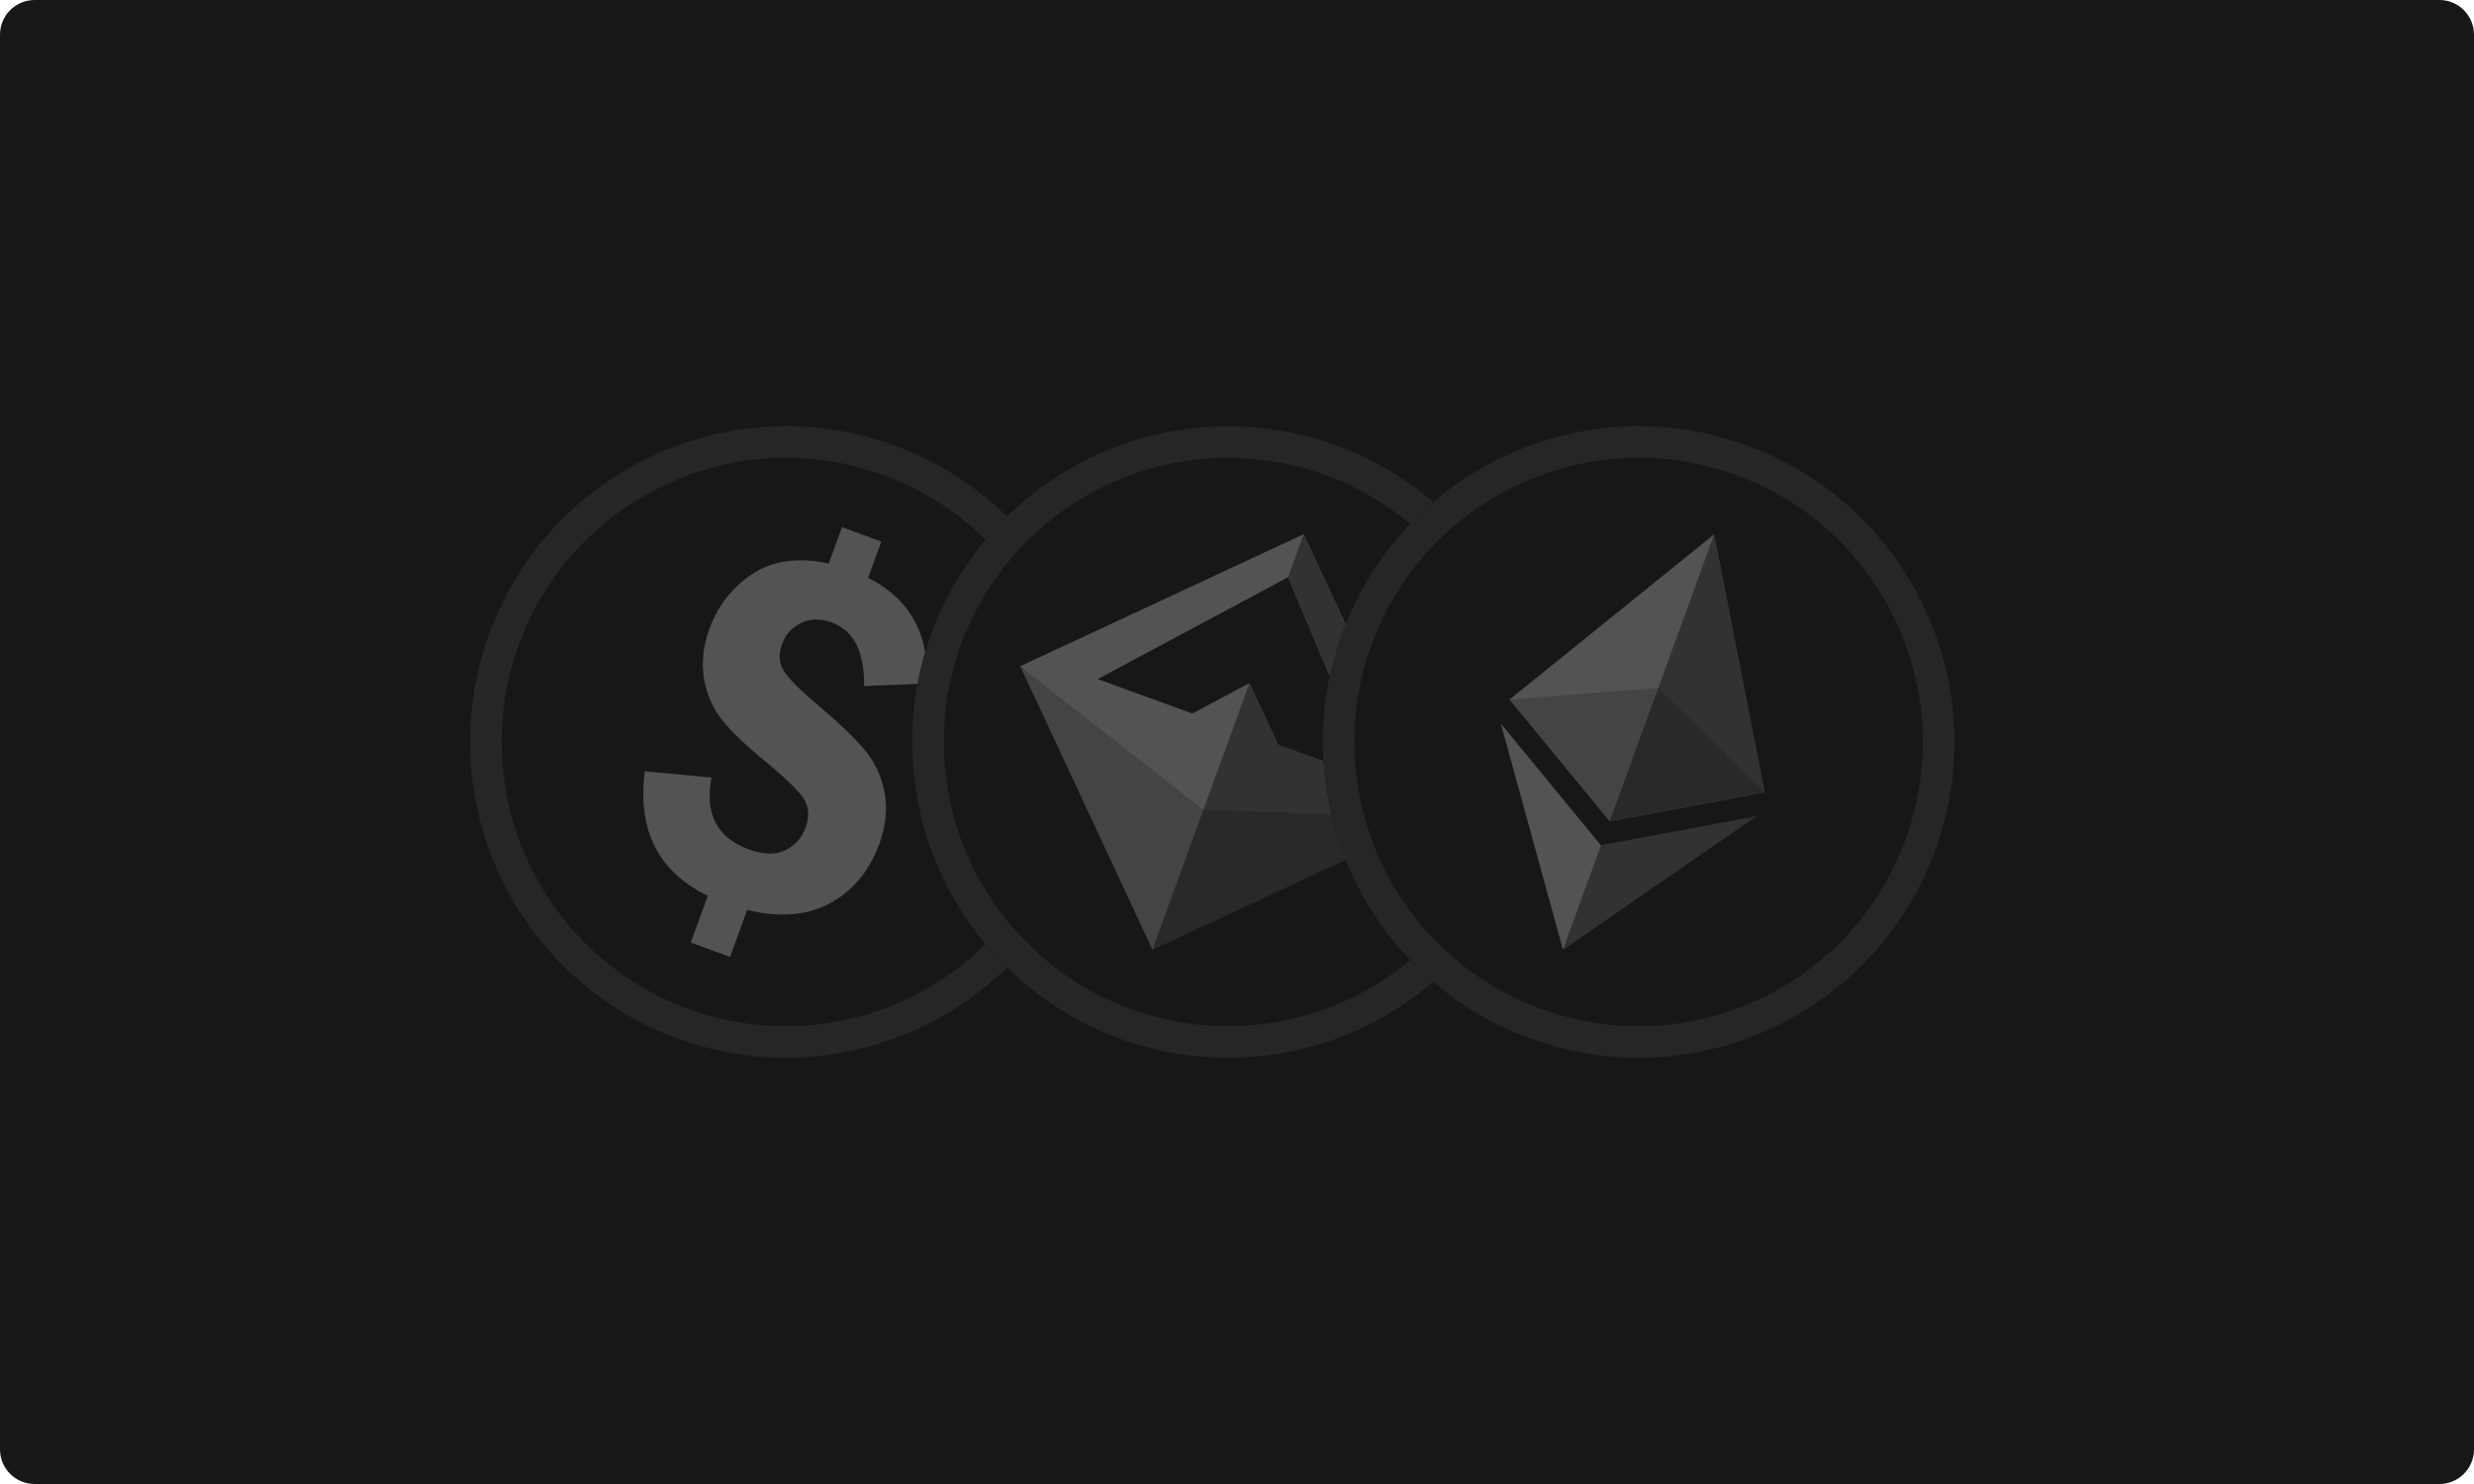
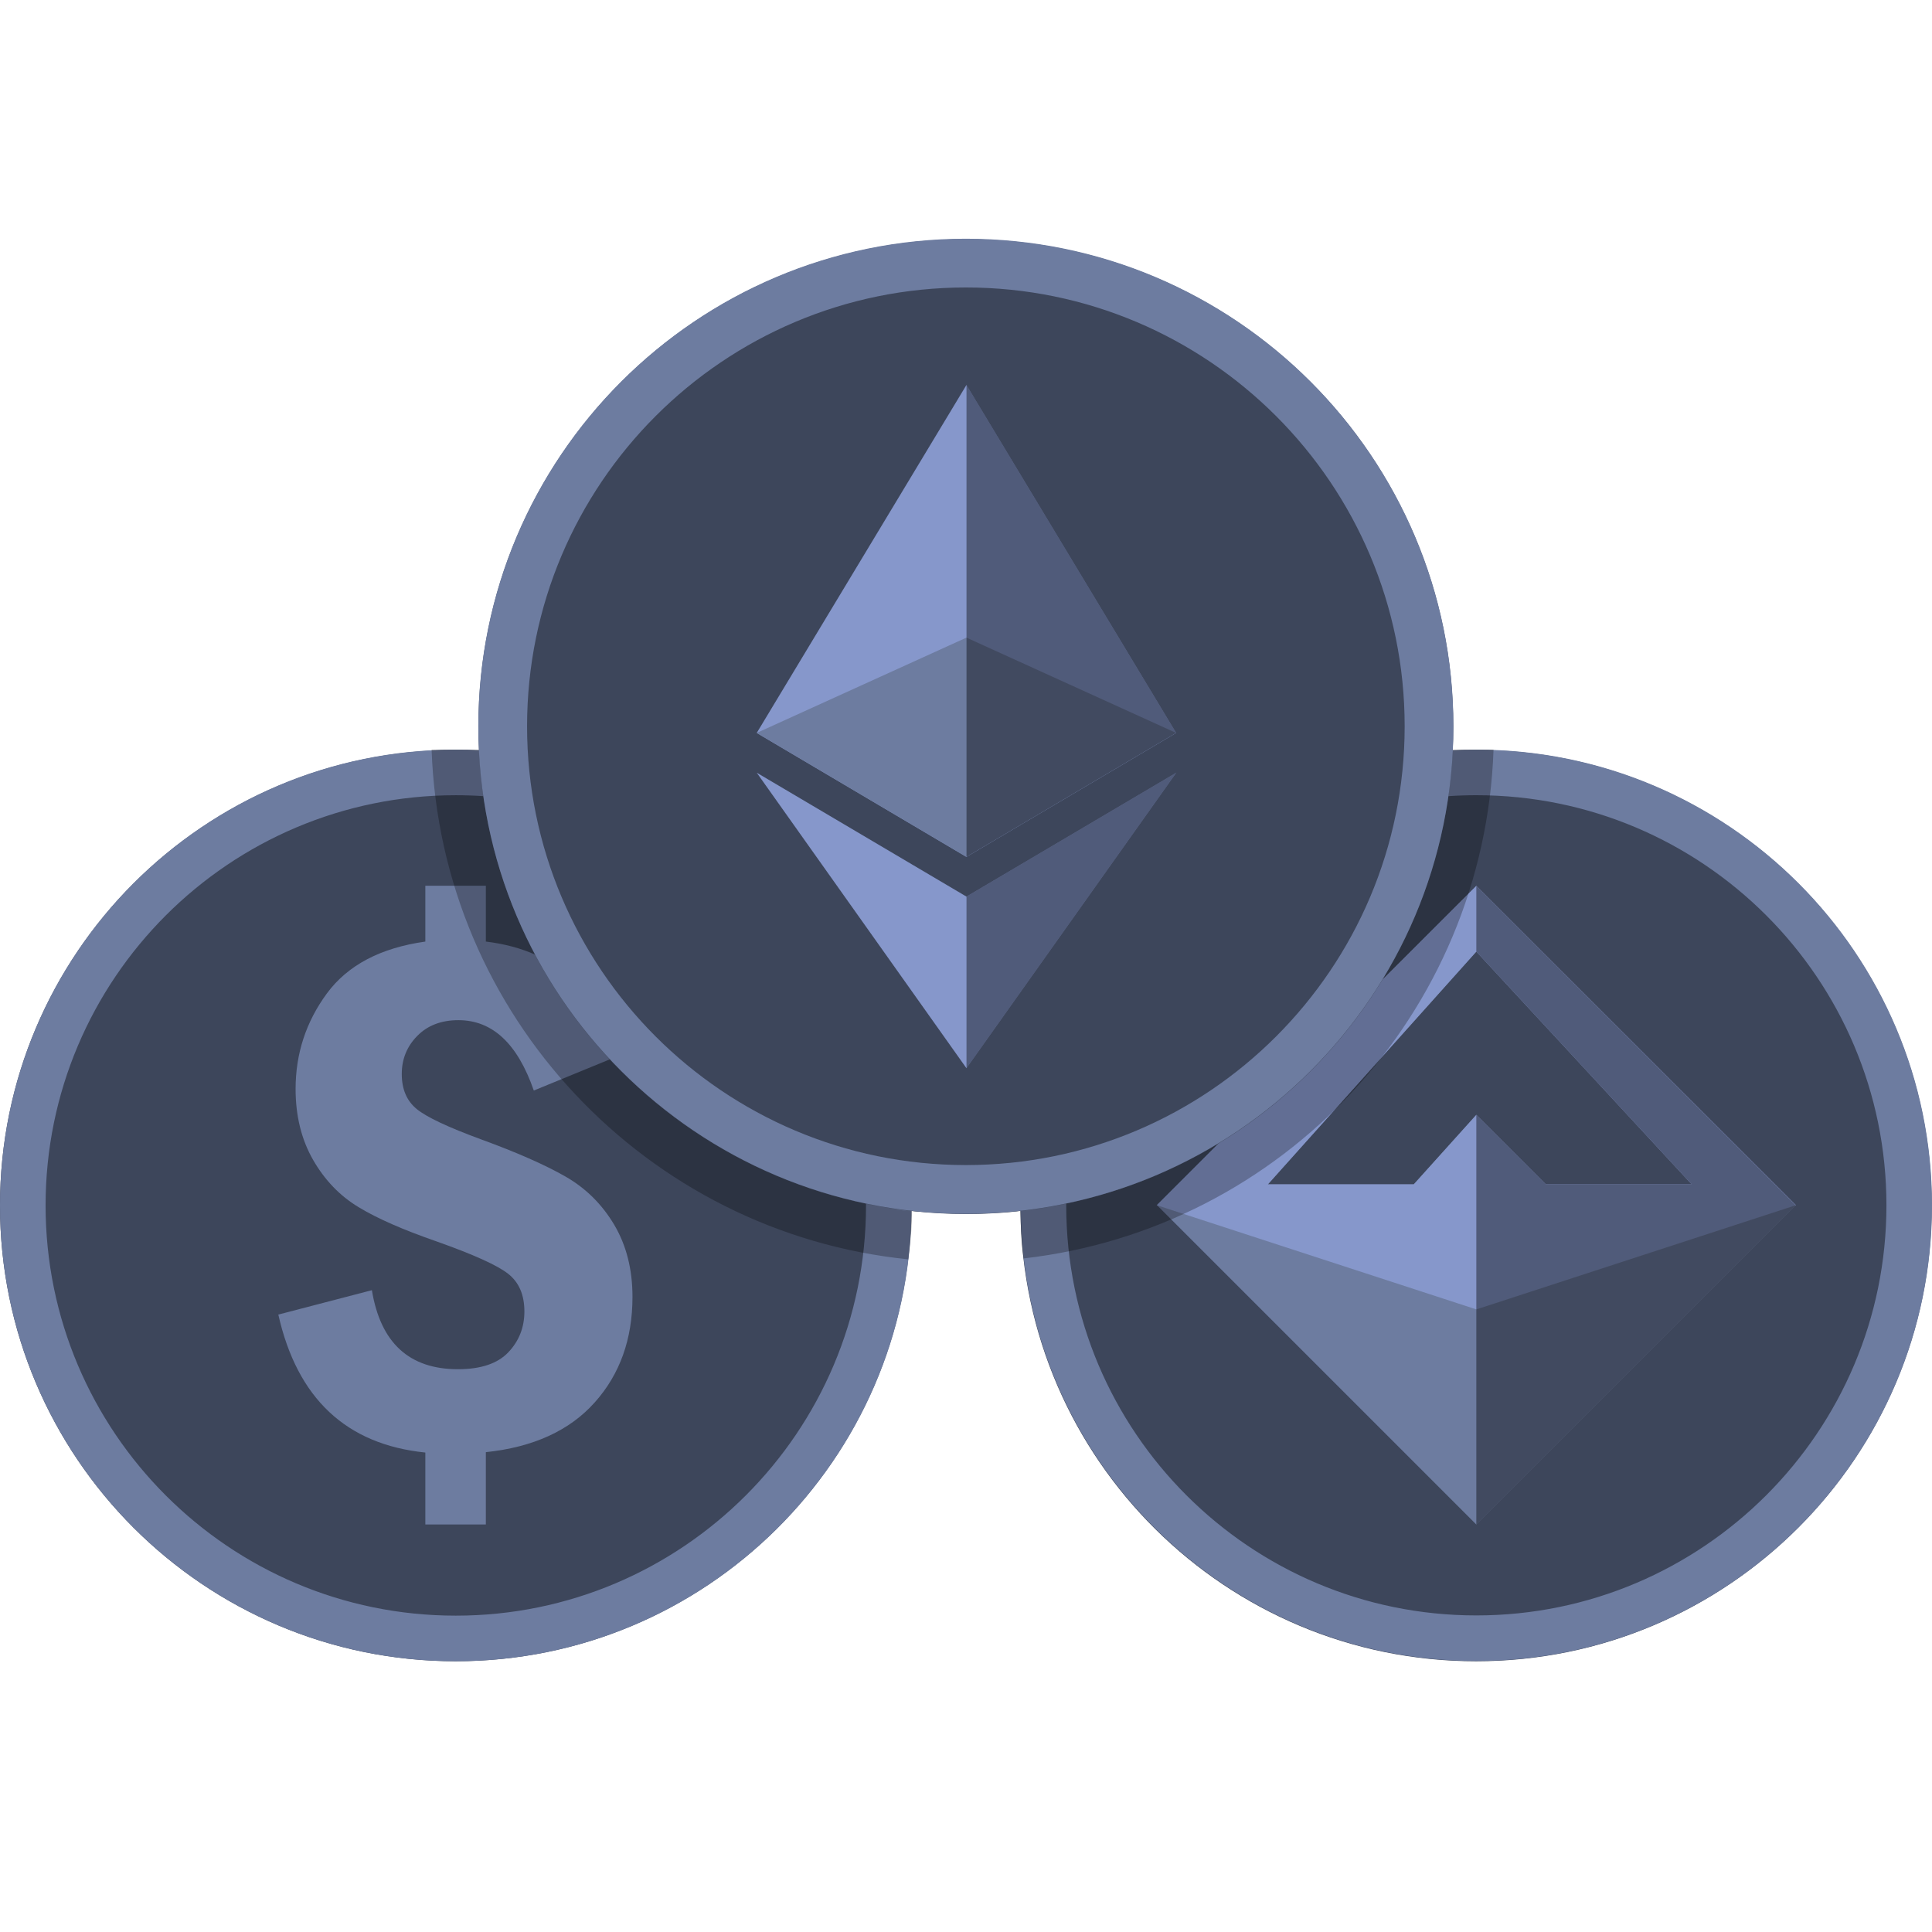
- <svg xmlns="http://www.w3.org/2000/svg" width="100%" height="100%" viewBox="0 0 500 300" version="1.1" xml:space="preserve" style="fill-rule:evenodd;clip-rule:evenodd;stroke-linejoin:round;stroke-miterlimit:1.414;">
-   <g transform="matrix(0.974556,0,0,0.914834,7.21512,10.1783)">
-     <path d="M505.65,-3.474C505.65,-7.7 502.435,-11.126 498.468,-11.126C441.042,-11.126 57.205,-11.126 -0.221,-11.126C-4.188,-11.126 -7.403,-7.7 -7.403,-3.474C-7.403,40.902 -7.403,264.775 -7.403,309.151C-7.403,313.377 -4.188,316.803 -0.221,316.803C57.205,316.803 441.042,316.803 498.468,316.803C502.435,316.803 505.65,313.377 505.65,309.151C505.65,264.775 505.65,40.902 505.65,-3.474Z" style="fill:rgb(23,23,23);" />
+ <svg xmlns="http://www.w3.org/2000/svg" width="100%" height="100%" viewBox="0 0 300 300" version="1.1" xml:space="preserve" style="fill-rule:evenodd;clip-rule:evenodd;stroke-linejoin:round;stroke-miterlimit:2;">
+   <g transform="matrix(0.64331,0,0,0.64331,-7.3311,90.8362)">
+     <g transform="matrix(1.88015,0,0,1.88015,-37.4879,-190.133)">
+       <path d="M142.997,181.411C142.669,213.417 116.583,239.3 84.5,239.3C52.213,239.3 26,213.087 26,180.8C26,148.513 52.213,122.3 84.5,122.3C85.532,122.3 86.557,122.327 87.575,122.38C89.069,153.107 112.796,178.037 142.997,181.411Z" style="fill:rgb(61,70,91);" />
+     </g>
+     <g transform="matrix(1.88015,0,0,1.88015,-37.4879,-219.716)">
+       <path d="M88.373,237.473L80.605,237.473L80.605,228.24C70.443,227.199 64.157,221.289 61.731,210.527L73.743,207.396C74.856,214.162 78.539,217.542 84.793,217.542C87.716,217.542 89.878,216.821 91.256,215.372C92.633,213.922 93.322,212.176 93.322,210.126C93.322,208.004 92.633,206.395 91.256,205.306C89.878,204.209 86.811,202.823 82.063,201.141C77.795,199.66 74.455,198.203 72.053,196.746C69.651,195.304 67.697,193.278 66.199,190.675C64.702,188.065 63.949,185.022 63.949,181.562C63.949,177.022 65.294,172.93 67.969,169.294C70.644,165.667 74.856,163.449 80.605,162.64L80.605,155.473L88.373,155.473L88.373,162.64C90.755,162.926 92.906,163.503 94.827,164.371C97.426,169.239 100.651,173.724 104.394,177.717L94.531,181.763C92.441,175.741 89.222,172.73 84.85,172.73C82.655,172.73 80.894,173.403 79.573,174.748C78.243,176.093 77.579,177.727 77.579,179.641C77.579,181.595 78.219,183.092 79.501,184.141C80.774,185.182 83.521,186.472 87.717,188.017C92.329,189.699 95.949,191.292 98.567,192.79C101.193,194.287 103.284,196.361 104.853,198.996C106.415,201.638 107.199,204.721 107.199,208.253C107.199,213.674 105.582,218.19 102.354,221.802C99.127,225.421 94.467,227.552 88.373,228.192L88.373,237.473Z" style="fill:rgb(109,124,160);fill-rule:nonzero;" />
+     </g>
+     <g transform="matrix(1.88015,0,0,1.88015,-37.4879,-219.716)">
+       <path d="M143.028,197.114C142.706,229.135 116.611,255.031 84.515,255.031C52.22,255.031 26,228.811 26,196.515C26,164.22 52.22,138 84.515,138C85.542,138 86.562,138.026 87.575,138.079C87.672,140.07 87.862,142.037 88.141,143.975C86.943,143.893 85.734,143.852 84.515,143.852C55.449,143.852 31.852,167.449 31.852,196.515C31.852,225.581 55.449,249.179 84.515,249.179C113.581,249.179 137.179,225.581 137.179,196.515L137.178,196.181C139.097,196.582 141.048,196.895 143.028,197.114Z" style="fill:rgb(109,124,160);" />
+     </g>
  </g>
-   <g transform="matrix(0.638248,0,0,0.638248,88.6292,54.2628)">
-     <path d="M180.022,221.407C153.376,247.481 113.143,257.562 75.798,243.969C23.935,225.093 -2.846,167.661 16.031,115.798C34.907,63.935 92.339,37.154 144.202,56.031C158.066,61.077 170.137,68.878 180.023,78.591C177.64,80.926 175.374,83.379 173.233,85.941C164.296,77.102 153.358,70.005 140.782,65.428C94.105,48.439 42.417,72.541 25.428,119.218C8.439,165.895 32.541,217.583 79.218,234.572C112.929,246.842 149.253,237.679 173.232,214.058C175.373,216.62 177.639,219.073 180.022,221.407Z" style="fill:rgb(38,38,38);" />
-     <path d="M151.693,131.596L134.74,132.277C134.903,121.396 131.496,114.685 124.482,112.132C120.961,110.851 117.742,110.901 114.837,112.288C111.918,113.67 109.898,115.903 108.781,118.974C107.64,122.109 107.793,124.885 109.236,127.317C110.671,129.73 114.325,133.403 120.155,138.332C126.573,143.724 131.449,148.394 134.776,152.325C138.115,156.261 140.257,160.809 141.236,165.952C142.199,171.104 141.657,176.508 139.595,182.174C136.429,190.871 131.197,197.173 123.911,201.083C116.619,205.005 107.899,205.701 97.748,203.171L92.328,218.06L79.866,213.525L85.258,198.712C69.562,191.108 62.928,177.956 65.32,159.272L86.419,161.263C84.254,172.769 88.19,180.341 98.224,183.993C102.913,185.7 106.803,185.807 109.859,184.285C112.915,182.764 115.039,180.365 116.237,177.076C117.476,173.672 117.311,170.687 115.737,168.136C114.168,165.572 110.056,161.558 103.42,156.087C97.437,151.218 92.931,146.93 89.928,143.189C86.915,139.474 84.963,135.083 84.081,130.032C83.202,124.969 83.772,119.648 85.792,114.098C88.443,106.813 92.991,101.034 99.405,96.763C105.815,92.505 113.868,91.406 123.564,93.466L127.749,81.968L140.212,86.504L136.026,98.002C146.359,103.231 152.379,111.119 154.077,121.671C153.119,124.914 152.321,128.225 151.693,131.596Z" style="fill:rgb(83,83,83);fill-rule:nonzero;" />
+   <g transform="matrix(0.661159,0,-6.71417e-17,0.661159,63.0092,88.5519)">
+     <g transform="matrix(1.82939,0,1.85777e-16,1.82939,-142.865,-181.545)">
+       <path d="M212.425,122.38C213.443,122.327 214.468,122.3 215.5,122.3C247.787,122.3 274,148.513 274,180.8C274,213.087 247.787,239.3 215.5,239.3C183.417,239.3 157.331,213.417 157.003,181.411C187.204,178.037 210.931,153.107 212.425,122.38Z" style="fill:rgb(61,70,91);" />
+     </g>
+     <g transform="matrix(5.00439,0,8.88178e-16,5.00439,171.359,69.1069)">
+       <g transform="matrix(0.365556,0,-2.77561e-17,0.365556,-62.7896,-55.8382)">
+         <path d="M203.168,167.85L215.534,155.485L256.533,196.485L215.534,237.484L174.534,196.485L182.85,188.169C191.093,183.062 198.062,176.093 203.168,167.85ZM188.772,193.807L207.505,193.807L215.533,184.886L224.454,193.807L243.186,193.807L215.533,163.925L188.772,193.807Z" style="fill:rgb(109,124,160);fill-rule:nonzero;" />
+       </g>
+       <g transform="matrix(0.365556,0,-2.77561e-17,0.365556,-62.7896,-55.8382)">
+         <path d="M203.188,167.819L215.533,155.484L256.567,196.483L215.533,209.863L174.5,196.483L182.774,188.216C191.06,183.099 198.064,176.101 203.188,167.819ZM188.772,193.807L207.505,193.807L215.533,184.886L224.454,193.807L243.186,193.807L215.533,163.925L188.772,193.807Z" style="fill:rgb(134,151,203);fill-rule:nonzero;" />
+       </g>
+       <g transform="matrix(0.365556,0,-2.77561e-17,0.365556,-62.7896,-55.8382)">
+         <path d="M215.533,163.925L215.533,155.484L256.532,196.483L215.533,237.481L215.533,184.886L224.454,193.807L243.186,193.807L215.533,163.925Z" style="fill-opacity:0.4;" />
+       </g>
+     </g>
+     <g transform="matrix(1.82939,0,1.85777e-16,1.82939,-142.865,-210.329)">
+       <path d="M212.425,138.082C213.454,138.027 214.49,138 215.533,138C247.82,138 274.033,164.213 274.033,196.5C274.033,228.787 247.82,255 215.533,255C183.449,255 157.362,229.115 157.036,197.107C159.015,196.885 160.965,196.571 162.884,196.168L162.883,196.5C162.883,225.558 186.475,249.15 215.533,249.15C244.591,249.15 268.183,225.558 268.183,196.5C268.183,167.442 244.591,143.85 215.533,143.85C214.298,143.85 213.072,143.893 211.859,143.977C212.138,142.039 212.328,140.072 212.425,138.082Z" style="fill:rgb(109,124,160);" />
+     </g>
  </g>
-   <g transform="matrix(0.638248,0,0,0.638248,88.6292,54.2628)">
-     <g>
-       <path d="M287.209,112.676C285.082,117.953 283.393,123.452 282.186,129.129L269.013,97.763L208.63,130.078L238.683,141.017L256.772,131.393L265.875,150.913L280.185,156.122C280.848,167.073 283.276,177.551 287.189,187.273L226.059,215.779L184.223,126.06L273.941,84.224L287.209,112.676Z" style="fill:rgb(68,68,68);fill-rule:nonzero;" />
-       <path d="M287.216,112.658C285.086,117.941 283.394,123.446 282.186,129.129L269.013,97.763L208.63,130.078L238.683,141.017L256.772,131.393L265.875,150.913L280.185,156.122C280.531,161.835 281.357,167.419 282.624,172.834L242.187,171.465L184.169,126.037L273.941,84.222L287.216,112.658Z" style="fill:rgb(83,83,83);fill-rule:nonzero;" />
-       <path d="M287.187,187.27L226.06,215.774L256.772,131.393L265.875,150.913L280.185,156.122C280.848,167.071 283.275,177.548 287.187,187.27ZM287.21,112.675C285.082,117.952 283.393,123.452 282.186,129.129L269.013,97.763L273.941,84.222L287.21,112.675Z" style="fill-opacity:0.4;" />
+   <path d="M158.951,195.403L158.956,195.352C158.515,193.594 158.462,188.009 158.462,188.009C153.439,188.789 146.079,188.418 141.975,188.096C141.702,188.056 141.583,188.061 141.566,188.062L141.564,188.063L141.517,188.057C137.671,187.625 138.498,187.807 141.423,188.051L141.564,188.063C141.73,189.476 141.323,193.557 141.034,195.549C100.409,191.417 68.462,157.758 67.019,116.399L231.916,116.399C230.485,157.42 199.113,190.83 158.963,195.406L158.951,195.403ZM158.951,195.403L158.95,195.411L158.895,195.411L158.934,195.4L158.951,195.403Z" style="fill-opacity:0.27;" />
+   <g transform="matrix(0.757065,-3.95071e-17,3.95071e-17,0.757065,-137.705,-0.785139)">
+     <g transform="matrix(4.13664,2.15869e-16,-2.15649e-16,4.13243,167.305,-66.2222)">
+       <ellipse cx="51.417" cy="52.338" rx="24.168" ry="24.192" style="fill:rgb(61,70,91);" />
    </g>
-     <path d="M315,225.97C297.515,240.948 274.806,250 250,250C194.808,250 150,205.192 150,150C150,94.808 194.808,50 250,50C274.806,50 297.515,59.052 315,74.03C312.451,76.213 310.014,78.522 307.697,80.947C292.071,67.873 271.948,60 250,60C200.328,60 160,100.328 160,150C160,199.672 200.328,240 250,240C271.948,240 292.071,232.127 307.697,219.053C310.014,221.478 312.451,223.787 315,225.97Z" style="fill:rgb(38,38,38);" />
-   </g>
-   <g transform="matrix(0.638248,0,0,0.638248,88.6292,54.2628)">
-     <g transform="matrix(0.315555,0.114853,-0.114853,0.315555,363.551,69.5204)">
-       <g transform="matrix(1,0,0,1,-122,-41.5467)">
-         <path d="M249.962,41.548L377.924,253.867L249.962,329.504L249.962,329.506L122,253.867L249.961,41.55L249.962,41.547L249.962,41.547L249.962,41.547L249.962,41.548Z" style="fill:rgb(83,83,83);fill-rule:nonzero;" />
+     <g transform="matrix(0.336128,2.77821e-17,8.33464e-17,0.336128,337.105,80)">
+       <g>
+         <g transform="matrix(1,0,0,1,-122,-41.5467)">
+           <path d="M249.962,41.548L377.924,253.867L249.962,329.504L249.962,329.506L122,253.867L249.961,41.55L249.962,41.547L249.962,41.547L249.962,41.547L249.962,41.548Z" style="fill:rgb(134,151,203);fill-rule:nonzero;" />
+         </g>
+         <g transform="matrix(1,0,0,1,-122,-41.5467)">
+           <path d="M249.96,458.448L122,278.132L249.962,353.732L249.962,353.733L378,278.133L249.962,458.453L249.96,458.448Z" style="fill:rgb(134,151,203);fill-rule:nonzero;" />
+         </g>
      </g>
      <g transform="matrix(1,0,0,1,-122,-41.5467)">
-         <path d="M249.96,458.448L122,278.132L249.962,353.732L249.962,353.733L378,278.133L249.962,458.453L249.96,458.448Z" style="fill:rgb(83,83,83);fill-rule:nonzero;" />
-       </g>
-       <g transform="matrix(1,0,0,1,-122,-41.5467)">
-         <path d="M122.001,253.867L249.961,329.505L249.961,195.706L122.001,253.867ZM249.962,329.504L377.922,253.867L249.962,195.705L249.962,329.504Z" style="fill:rgb(68,68,68);fill-rule:nonzero;" />
+         <path d="M122.001,253.867L249.961,329.505L249.961,195.706L122.001,253.867ZM249.962,329.504L377.922,253.867L249.962,195.705L249.962,329.504Z" style="fill:rgb(109,124,160);fill-rule:nonzero;" />
      </g>
      <g transform="matrix(1,0,0,1,-122,-41.5467)">
        <path d="M250,458.399L250,353.711L378,278.133L250,458.399ZM377.924,253.867L250,329.482L250,41.61L377.924,253.867Z" style="fill-opacity:0.4;fill-rule:nonzero;" />
      </g>
    </g>
-     <g transform="matrix(0.939693,0.34202,-0.34202,0.939693,186.153,-71.4995)">
-       <path d="M257.914,41.842C313.106,41.842 357.914,86.65 357.914,141.842C357.914,197.033 313.106,241.842 257.914,241.842C202.723,241.842 157.914,197.033 157.914,141.842C157.914,86.65 202.723,41.842 257.914,41.842ZM257.914,51.842C307.586,51.842 347.914,92.169 347.914,141.842C347.914,191.514 307.586,231.842 257.914,231.842C208.242,231.842 167.914,191.514 167.914,141.842C167.914,92.169 208.242,51.842 257.914,51.842Z" style="fill:rgb(38,38,38);" />
+     <g transform="matrix(1,-6.16298e-33,1.66533e-16,1,122.086,8.1582)">
+       <path d="M257.914,41.842C313.106,41.842 357.914,86.65 357.914,141.842C357.914,197.033 313.106,241.842 257.914,241.842C202.723,241.842 157.914,197.033 157.914,141.842C157.914,86.65 202.723,41.842 257.914,41.842ZM257.914,51.842C307.586,51.842 347.914,92.169 347.914,141.842C347.914,191.514 307.586,231.842 257.914,231.842C208.242,231.842 167.914,191.514 167.914,141.842C167.914,92.169 208.242,51.842 257.914,51.842Z" style="fill:rgb(109,124,160);" />
    </g>
  </g>
</svg>
